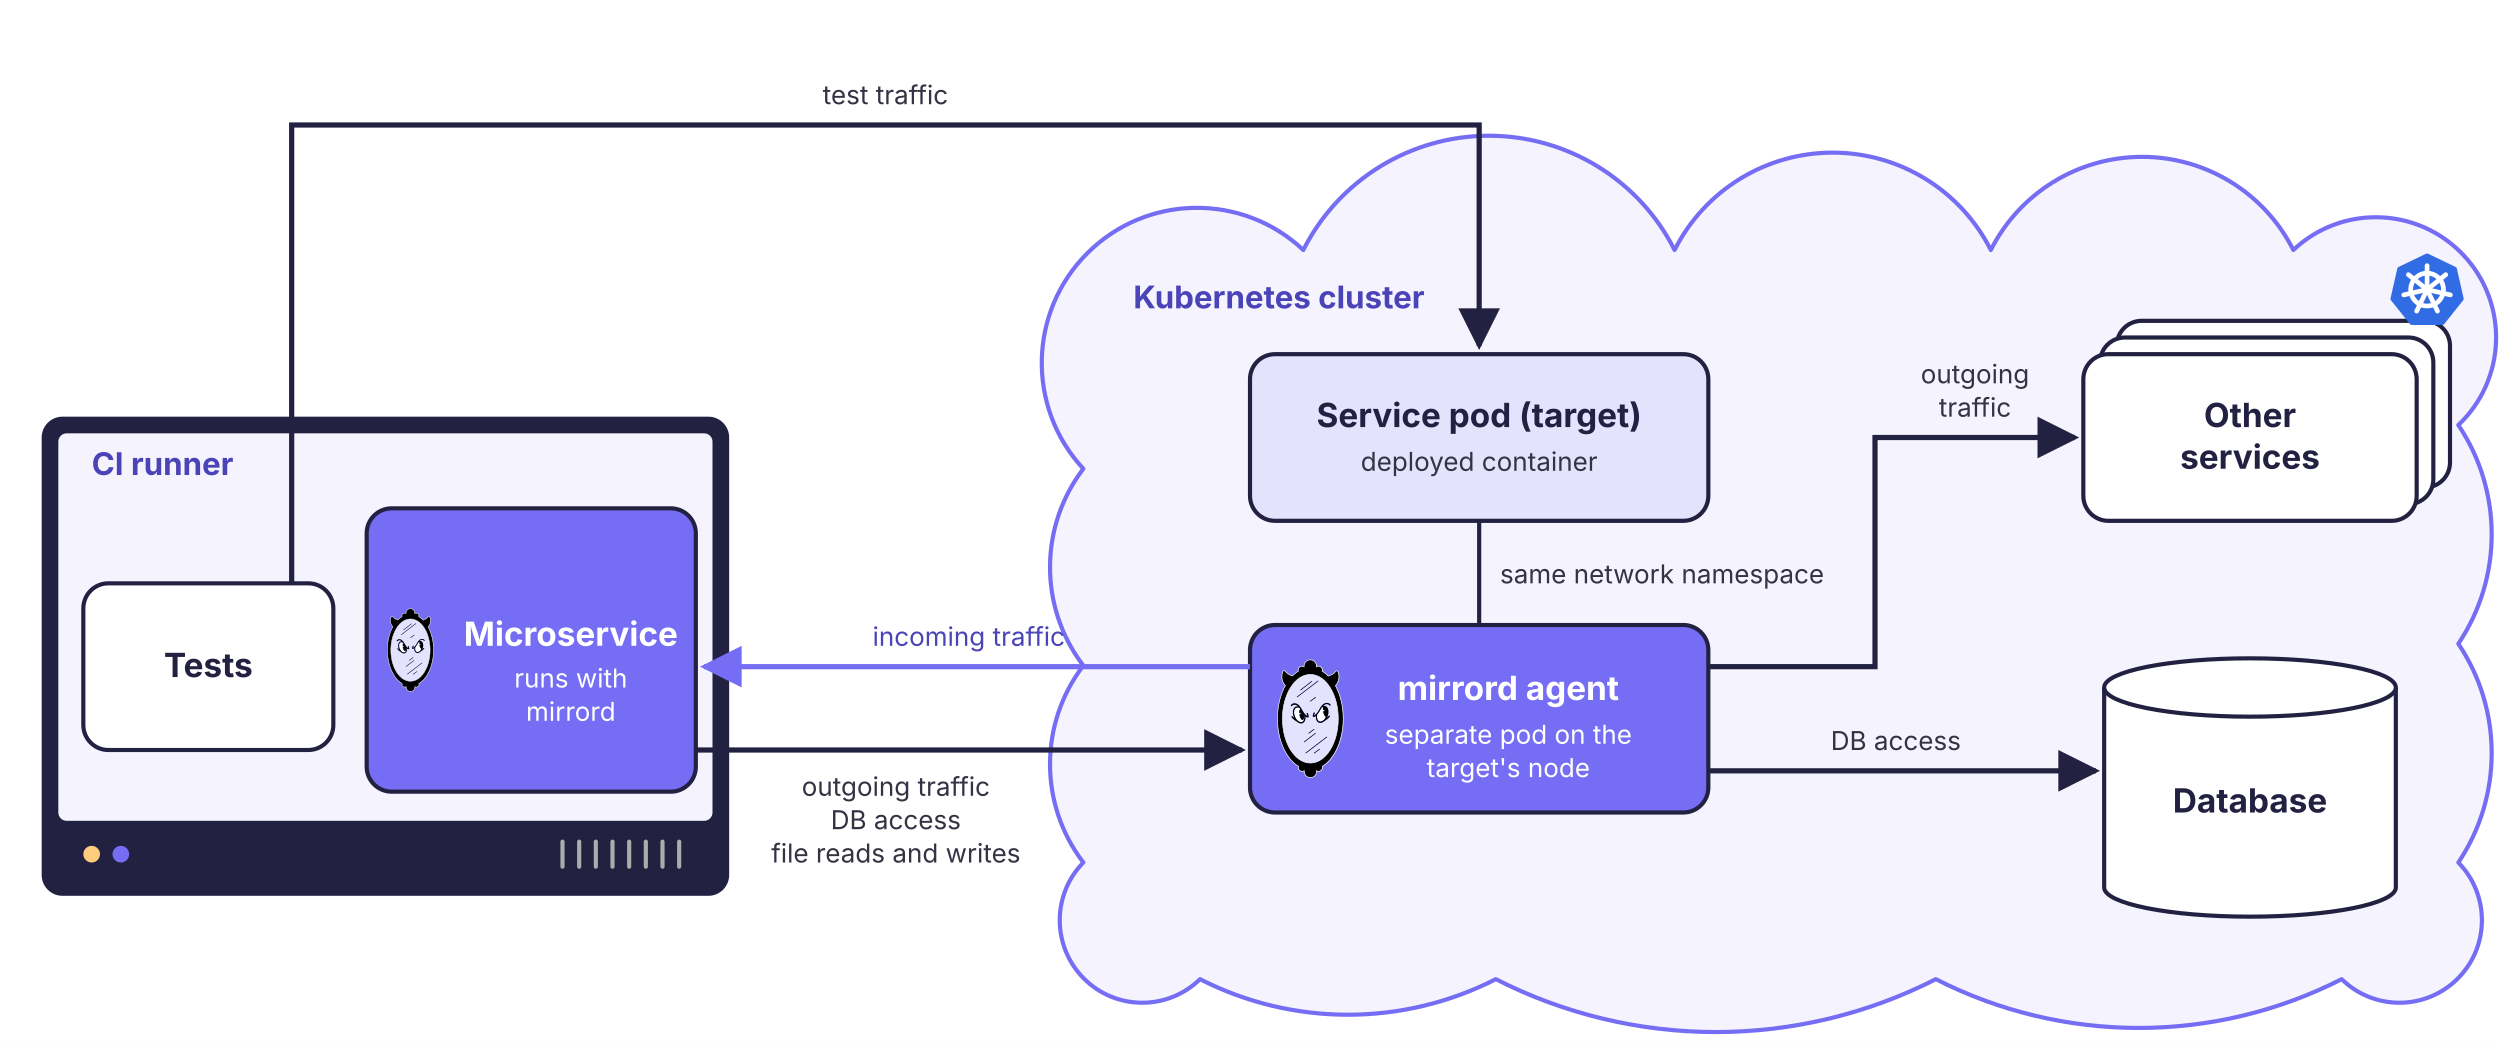
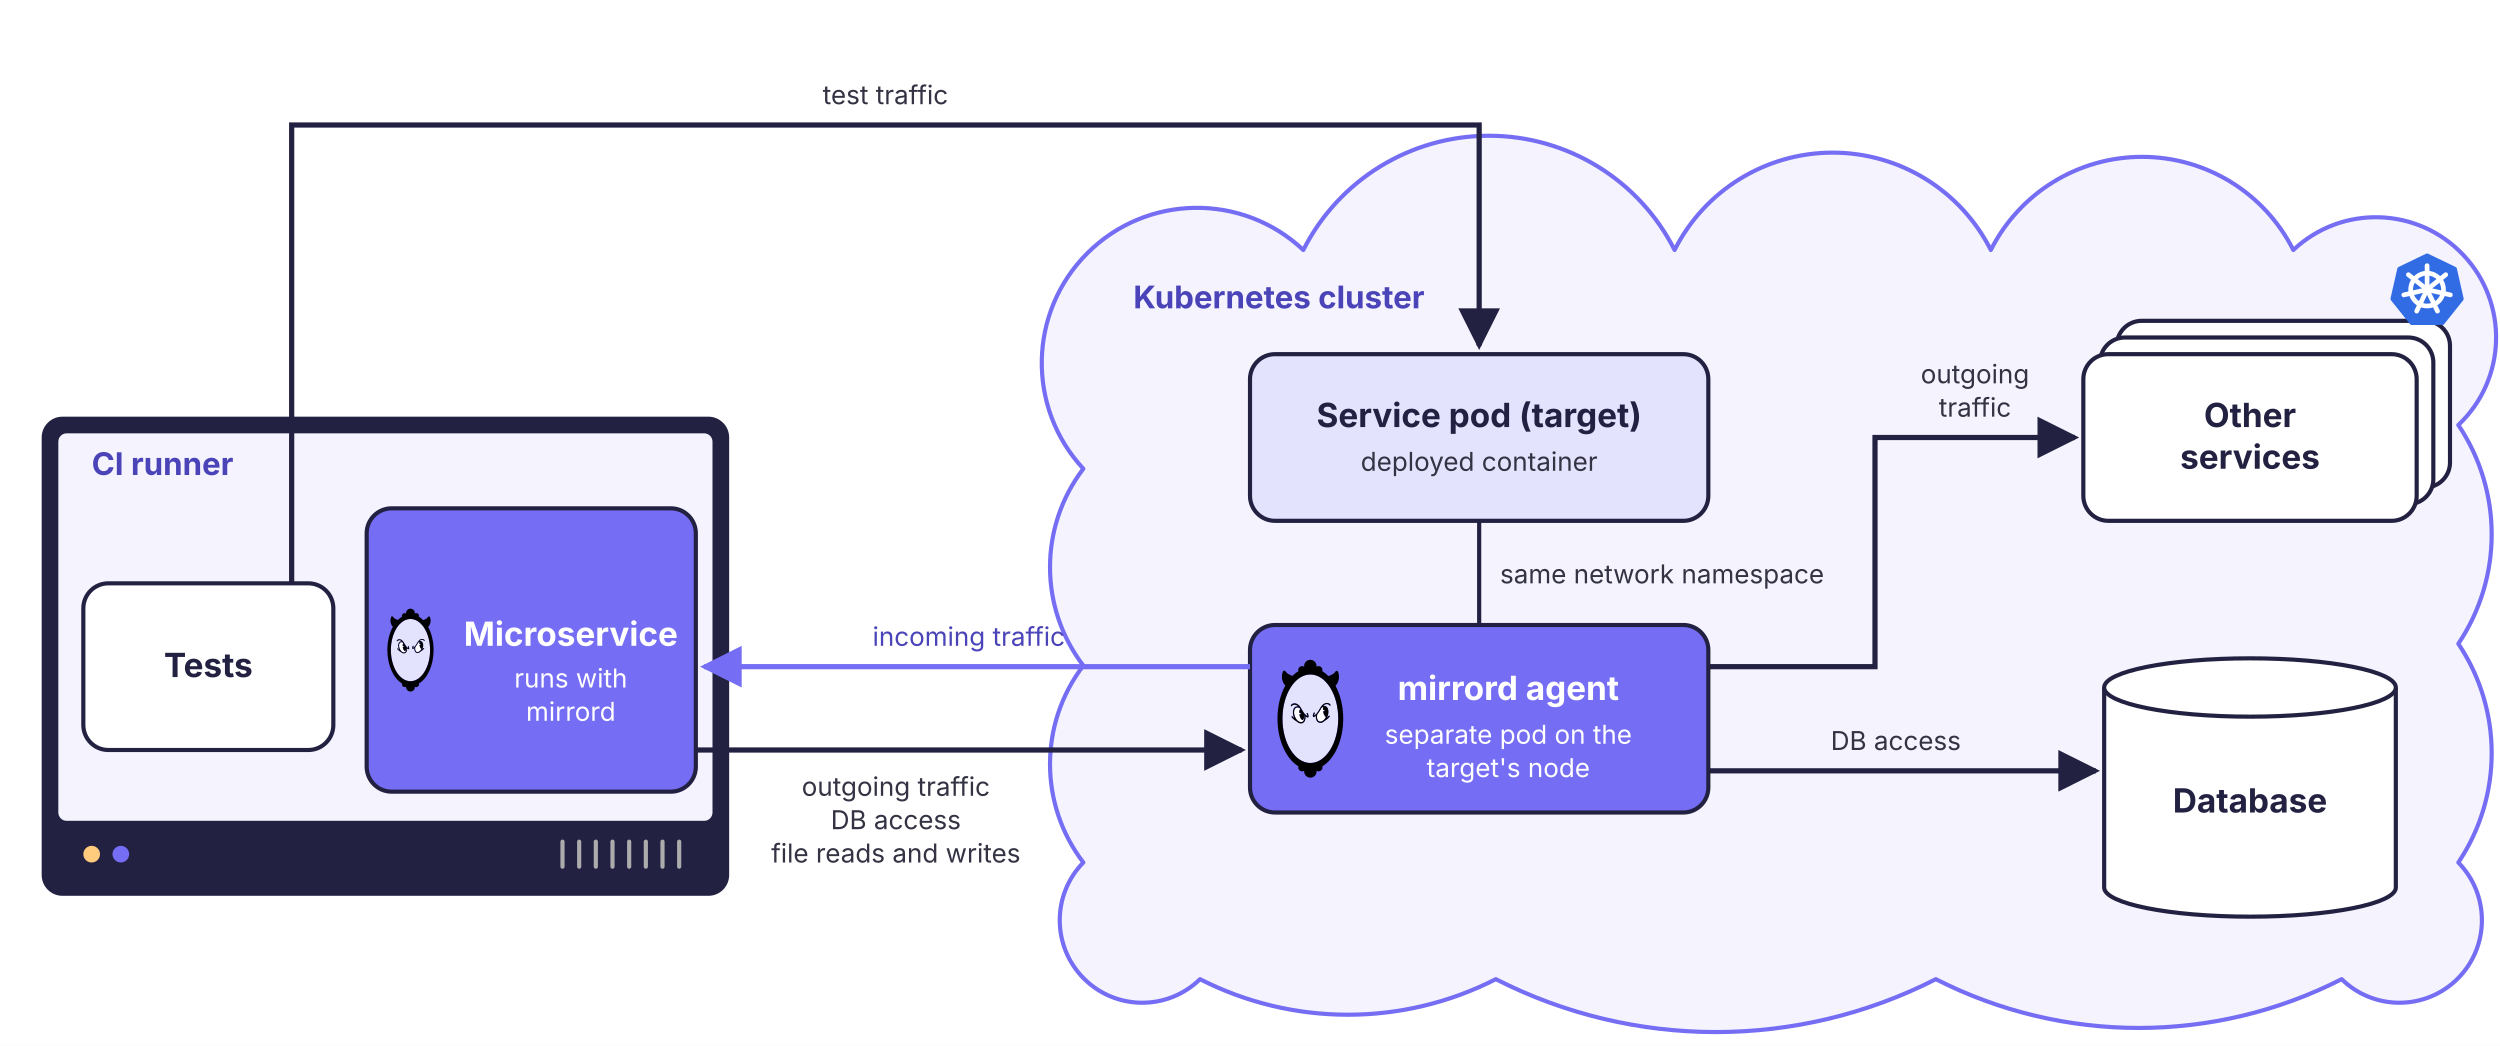
<svg xmlns="http://www.w3.org/2000/svg" viewBox="0 0 1200 502" width="1200" height="502" font-family="Inter, Helvetica, Arial, sans-serif" role="img" aria-labelledby="t d">
  <defs>
    <marker id="arrow" viewBox="0 0 10 10" refX="9" refY="5" markerWidth="8" markerHeight="8" orient="auto-start-reverse">
      <path d="M0 0 L10 5 L0 10 z" fill="#232141" />
    </marker>
    <marker id="arrow-purple" viewBox="0 0 10 10" refX="9" refY="5" markerWidth="8" markerHeight="8" orient="auto-start-reverse">
      <path d="M0 0 L10 5 L0 10 z" fill="#756DF3" />
    </marker>
    <symbol id="k8s" viewBox="0 0 32 32">
      <polygon points="16.00,1.60 27.73,7.25 30.62,19.94 22.51,30.11 9.49,30.11 1.38,19.94 4.27,7.25" fill="#326CE5" stroke="#326CE5" stroke-width="2" stroke-linejoin="round" />
      <g fill="none" stroke="#ffffff" stroke-width="2" stroke-linecap="round">
        <circle cx="16" cy="16" r="7" />
        <line x1="16.00" y1="13.40" x2="16.00" y2="5.80" />
        <line x1="18.03" y1="14.38" x2="23.97" y2="9.64" />
        <line x1="18.53" y1="16.58" x2="25.94" y2="18.27" />
        <line x1="17.13" y1="18.34" x2="20.43" y2="25.19" />
        <line x1="14.87" y1="18.34" x2="11.57" y2="25.19" />
        <line x1="13.47" y1="16.58" x2="6.06" y2="18.27" />
        <line x1="13.97" y1="14.38" x2="8.03" y2="9.64" />
      </g>
      <circle cx="16" cy="16" r="2.4" fill="#ffffff" />
    </symbol>
    <symbol id="mirrord" viewBox="97 61 391 696">
      <path fill="#ffffff" d="M255.6,387c4.1,19.1-0.9,36.1-12,40.5c-8.2,3.2-17.8,0-26.5-8.2c-0.3-0.6-0.9-0.9-1.5-1.2c0,0,0,0-0.3-0.3 c-5.5-5.6-10.5-13.2-14-22c-4.7-11.5-6.1-23.2-4.4-33.5c1.8-9.4,6.1-16.1,12.8-18.8c5.5-2.3,12.5-1.5,19.3,2.6 c1.5,2.3,2.6,4.4,3.8,6.2c-4.1,2.6-6.4,10.3-6.4,20.3l3.2,1.8l11.1,6.5l-12.5,1.5h-0.9c0.3,1.2,0.3,2.3,0.6,3.5 c3.2,17.9,12,31.1,19,29.7c6.4-1.2,9.6-14.4,7.6-30.2C255.3,386.4,255.6,386.7,255.6,387z" />
      <path fill="#ffffff" d="M384,398.4c-3.2,6.8-7.3,12.3-12,17c0,0,0,0-0.3,0c-0.6,0.3-0.9,0.9-1.2,1.2c-8.7,7.9-18.4,11.5-26.5,8.2 c-11.1-4.7-16-21.4-12-40.5c1.5-1.8,3.2-3.8,4.7-5.6c5-6.5,9-13.2,12.8-20l1.2-2.1c1.2-1.8,2-3.8,3.2-5.6c1.2-2.1,2.6-4.4,4.4-7 c3.5-2.1,6.7-3.2,9.9-3.8c-2,4.7-2.3,10.3-2.3,15.3l3.2,1.8l11.1,6.5l-12.5,1.5h-0.9c0.3,1.2,0.3,2.3,0.6,3.8 C370.5,384.6,377.5,397,384,398.4z" />
-       <path fill="#E4E3FD" d="M405,391.7c-1.5-1.2-3.8-0.9-5,0.6c-3.2,4.1-7,7.9-11.1,11.5c1.2-2.3,2.6-5,3.5-7.6 c5.3-12.6,6.7-25.8,4.7-37.3c-2.3-12-8.2-20.6-16.9-24.1c-4.1-1.8-8.8-2.1-13.7-1.2c4.4-4.4,10.2-8.5,17.5-10 c8.2-1.5,16.6,1.5,20.4,7.3c1.2,1.5,3.2,2.1,5,0.9c1.5-1.2,2-3.2,0.9-4.7c-5.5-8.2-16.6-12.3-27.4-10c-11.1,2.1-19.3,9.7-24.2,15.6 c-2,2.3-3.8,5-5.5,7.3c-2,2.9-3.5,5.6-5,8.2c-1.2,2.1-2.3,3.8-3.2,5.6l-1.2,2.1c-3.8,6.5-7.6,13.2-12.3,19.1 c-5.8,7.6-11.7,12.9-18.4,16.7c0.6-5,2-9.7,4.4-14.1c0.9-1.8,0.3-3.8-1.5-4.7c-1.7-0.9-3.8-0.3-4.7,1.5c-2.9,5.6-4.7,11.5-5.3,17.6 c0,0.9-0.3,3.5,1.5,5.6c1.2,1.2,2.3,1.8,4.1,1.8c1.5,0,2.9-0.3,4.4-1.5c2.6-1.5,5.3-3.2,7.9-5.3c-1.7,18.5,5,34.1,17.5,39.3 c2.9,1.2,5.8,1.8,8.8,1.8c8.5,0,17.5-4.4,25.4-12c11.4-6.2,21.6-14.4,29.5-24.7C406.7,395.2,406.4,392.8,405,391.7z M292.1,149.1 c90.1,0,163.6,116.6,163.6,259.6s-73.5,259.6-163.6,259.6c-90.4,0-163.6-116.6-163.6-259.6S201.9,149.1,292.1,149.1z M389.5,517.3 c0.9-0.6,0.9-1.8,0.3-2.3c-0.6-0.9-1.8-0.9-2.3-0.3l-122.5,93.7c-0.9,0.6-0.9,1.8-0.3,2.3c0.3,0.3,0.9,0.6,1.5,0.6 c0.3,0,0.9,0,1.2-0.3L389.5,517.3z M346.9,589c0.9-0.6,0.9-1.8,0.3-2.3c-0.6-0.9-1.8-0.9-2.3-0.3l-31.2,23.2 c-0.9,0.6-0.9,1.8-0.3,2.3c0.3,0.6,0.9,0.9,1.5,0.9c0.3,0,0.6-0.3,0.9-0.3L346.9,589z M338.2,189.1c0.9-0.6,0.9-1.8,0.3-2.3 c-0.6-0.9-1.8-0.9-2.3-0.3l-122.5,93.4c-0.9,0.6-0.9,1.8-0.3,2.3c0.3,0.3,0.9,0.6,1.5,0.6c0.3,0,0.9,0,0.9-0.3L338.2,189.1z M324.4,284.5c0.9-0.6,0.9-1.8,0.3-2.3c-0.6-0.9-1.7-0.9-2.3-0.3l-31.2,22.9c-0.9,0.6-0.9,1.8-0.3,2.3c0.3,0.6,0.9,0.6,1.5,0.6 c0.3,0,0.6,0,0.9-0.3L324.4,284.5z M322.7,495.9c0.9-0.6,0.9-1.8,0.3-2.3c-0.6-0.9-1.8-0.9-2.3-0.3l-66.2,50.8 c-0.9,0.6-0.9,1.8-0.3,2.3c0.3,0.3,0.9,0.6,1.5,0.6c0.3,0,0.6,0,0.9-0.3L322.7,495.9z M314.8,472.4c0.9-0.6,0.9-1.8,0.3-2.3 c-0.6-0.9-1.8-0.9-2.3-0.3L281.6,493c-0.9,0.6-0.9,1.8-0.3,2.3c0.3,0.6,0.9,0.9,1.5,0.9c0.3,0,0.9-0.3,0.9-0.3L314.8,472.4z M302.3,190.5c0.9-0.6,0.9-1.8,0.3-2.3c-0.6-0.9-1.7-0.9-2.3-0.3L234,239c-0.9,0.6-0.9,1.8-0.3,2.3c0.3,0.3,0.9,0.6,1.5,0.6 c0.3,0,0.9,0,1.2-0.3L302.3,190.5z M280.1,399.6c1.8-2.1,1.5-4.7,1.5-5.6c-0.6-6.2-2.3-12.3-5-17.9c-0.9-1.8-2.9-2.3-4.7-1.5 c-1.8,0.9-2.3,2.9-1.5,4.7c2.3,4.4,3.8,9.4,4.4,14.1c-6.4-3.8-12.5-9.4-18.4-16.7c-4.7-6.2-8.8-12.9-12.3-19.1l-1.5-2.3 c-1.2-1.8-2-3.8-3.2-5.6c-1.5-2.3-2.9-5.3-5-8.2c0,0,0,0,0-0.3c-1.5-2.3-3.5-5-5.5-7.3c-5-5.9-13.1-13.2-24.2-15.6 c-10.8-2.1-21.9,2.1-27.4,10c-1.2,1.5-0.6,3.8,0.9,4.7c1.5,1.2,3.8,0.6,4.7-0.9c4.1-5.9,12.5-8.8,20.4-7.3 c7.3,1.5,13.1,5.9,17.5,10c-4.7-0.9-9.3-0.3-13.7,1.2c-8.8,3.5-14.6,12-16.9,24.1c-2,11.5-0.3,24.7,4.7,37.3 c1.2,2.6,2.3,5.3,3.5,7.6c-4.1-3.5-7.9-7.3-11.1-11.5c-1.2-1.5-3.5-1.8-5-0.6c-1.5,1.2-1.8,3.5-0.6,5c8.2,10,18.4,18.5,29.5,24.7 c7.9,7.6,16.9,11.7,25.7,11.7c2.9,0,6.1-0.6,8.8-1.8c12.5-5.3,19-20.6,17.5-39.3c2.6,2.1,5,3.8,7.9,5.3c1.5,0.9,2.9,1.2,4.4,1.2 C277.8,401.4,279.2,400.8,280.1,399.6z" />
+       <path fill="#E4E3FD" d="M405,391.7c-1.5-1.2-3.8-0.9-5,0.6c-3.2,4.1-7,7.9-11.1,11.5c1.2-2.3,2.6-5,3.5-7.6 c5.3-12.6,6.7-25.8,4.7-37.3c-2.3-12-8.2-20.6-16.9-24.1c-4.1-1.8-8.8-2.1-13.7-1.2c4.4-4.4,10.2-8.5,17.5-10 c8.2-1.5,16.6,1.5,20.4,7.3c1.2,1.5,3.2,2.1,5,0.9c1.5-1.2,2-3.2,0.9-4.7c-5.5-8.2-16.6-12.3-27.4-10c-11.1,2.1-19.3,9.7-24.2,15.6 c-2,2.3-3.8,5-5.5,7.3c-2,2.9-3.5,5.6-5,8.2c-1.2,2.1-2.3,3.8-3.2,5.6l-1.2,2.1c-3.8,6.5-7.6,13.2-12.3,19.1 c-5.8,7.6-11.7,12.9-18.4,16.7c0.6-5,2-9.7,4.4-14.1c0.9-1.8,0.3-3.8-1.5-4.7c-1.7-0.9-3.8-0.3-4.7,1.5c-2.9,5.6-4.7,11.5-5.3,17.6 c0,0.9-0.3,3.5,1.5,5.6c1.2,1.2,2.3,1.8,4.1,1.8c1.5,0,2.9-0.3,4.4-1.5c2.6-1.5,5.3-3.2,7.9-5.3c-1.7,18.5,5,34.1,17.5,39.3 c2.9,1.2,5.8,1.8,8.8,1.8c8.5,0,17.5-4.4,25.4-12c11.4-6.2,21.6-14.4,29.5-24.7C406.7,395.2,406.4,392.8,405,391.7z M292.1,149.1 c90.1,0,163.6,116.6,163.6,259.6s-73.5,259.6-163.6,259.6c-90.4,0-163.6-116.6-163.6-259.6S201.9,149.1,292.1,149.1z M280.1,399.6c1.8-2.1,1.5-4.7,1.5-5.6c-0.6-6.2-2.3-12.3-5-17.9c-0.9-1.8-2.9-2.3-4.7-1.5 c-1.8,0.9-2.3,2.9-1.5,4.7c2.3,4.4,3.8,9.4,4.4,14.1c-6.4-3.8-12.5-9.4-18.4-16.7c-4.7-6.2-8.8-12.9-12.3-19.1l-1.5-2.3 c-1.2-1.8-2-3.8-3.2-5.6c-1.5-2.3-2.9-5.3-5-8.2c0,0,0,0,0-0.3c-1.5-2.3-3.5-5-5.5-7.3c-5-5.9-13.1-13.2-24.2-15.6 c-10.8-2.1-21.9,2.1-27.4,10c-1.2,1.5-0.6,3.8,0.9,4.7c1.5,1.2,3.8,0.6,4.7-0.9c4.1-5.9,12.5-8.8,20.4-7.3 c7.3,1.5,13.1,5.9,17.5,10c-4.7-0.9-9.3-0.3-13.7,1.2c-8.8,3.5-14.6,12-16.9,24.1c-2,11.5-0.3,24.7,4.7,37.3 c1.2,2.6,2.3,5.3,3.5,7.6c-4.1-3.5-7.9-7.3-11.1-11.5c-1.2-1.5-3.5-1.8-5-0.6c-1.5,1.2-1.8,3.5-0.6,5c8.2,10,18.4,18.5,29.5,24.7 c7.9,7.6,16.9,11.7,25.7,11.7c2.9,0,6.1-0.6,8.8-1.8c12.5-5.3,19-20.6,17.5-39.3c2.6,2.1,5,3.8,7.9,5.3c1.5,0.9,2.9,1.2,4.4,1.2 C277.8,401.4,279.2,400.8,280.1,399.6z" />
      <path d="M439.4,215.2c29.5,54,45.5,122.4,45.5,193.8c0,123.6-49,234.9-122.8,279.2c0.6,2.1,1.2,4.4,1.2,6.8 c0,12.3-10.2,22.6-22.5,22.6c-4.4,0-8.8-1.2-12.3-3.5c0.3,1.2,0.3,2.6,0.3,3.8c0,20.3-16.3,36.7-36.5,36.7s-36.5-16.4-36.5-36.7 c0-1.2,0-2.6,0.3-3.8c-3.5,2.3-7.9,3.5-12.3,3.5c-12.3,0-22.5-10-22.5-22.6c0-2.3,0.3-4.7,1.2-6.8C148.6,643.6,99.3,532.3,99.3,409 c0-71.9,16.3-140.9,46.4-195.3c-1.5-0.9-2.3-2.1-3.5-3.2c-9.9-11.2-15.5-26.4-16.9-42.6c-0.6-11.5,0.9-23.2,5-33.8 c0.6-1.8,2.6-6.8,7.6-7.3c5.3-0.6,8.5,3.8,11.4,7.9c1.2,1.5,2.3,2.9,2.9,3.8c5.5,5.3,12.5,9.7,21.6,13.8c4.4,2.1,9,3.8,13.4,5.3 c11.1-11.2,22.8-20.6,35-27.9c-0.6-2.3-1.2-4.4-1.2-6.8c0-12.3,10.2-22.6,22.5-22.6c4.4,0,8.8,1.2,12.3,3.5c0-1.2-0.3-2.6-0.3-3.8 c0-20.3,16.3-36.7,36.5-36.7c20.1,0,36.5,16.4,36.5,36.7c0,1.2,0,2.6-0.3,3.8c3.5-2.3,7.9-3.5,12.3-3.5c12.5,0,22.5,10.3,22.5,22.6 c0,2.3-0.3,4.7-1.2,6.8c12.5,7.6,24.8,17.3,36.2,29.1c4.7-1.5,9-3.2,13.7-5.3c9-4.1,16-8.5,21.6-13.8c0.9-0.9,2-2.3,2.9-3.8 c2.9-4.1,6.1-8.5,11.4-7.9c5,0.6,7,5.6,7.6,7.3c4.1,10.6,5.5,22.3,4.7,33.8c-1.2,15.9-7,31.4-16.9,42.6 C442.3,212.6,441.1,214,439.4,215.2z M455.7,409c0-143.3-73.5-259.6-163.6-259.6c-90.4,0-163.6,116.6-163.6,259.6 c0,143,73.5,259.6,163.6,259.6C382.5,668.6,455.7,552,455.7,409z" />
-       <path fill="#ffffff" d="M292.4,756.6c-21.2,0-38.5-17.4-38.5-38.7c0-0.1,0-0.2,0-0.3c-3,1.3-6.5,2-10,2c-13.5,0-24.5-11-24.5-24.6 c0-2.2,0.2-4.2,0.7-5.9c-36.1-22.2-66.8-60.3-88.9-110.2C109,528.5,97.3,469.7,97.3,409c0-71.5,16.3-140.6,45.8-194.7 c-0.6-0.5-1.1-1-1.5-1.5c-0.3-0.3-0.5-0.6-0.8-0.8l-0.1-0.1c-9.7-10.9-15.9-26.4-17.4-43.7c-0.6-12.5,1.1-24.4,5.1-34.7 c0.8-2.3,3.2-7.9,9.2-8.6c6.5-0.7,10.4,4.7,13.2,8.7c1.1,1.4,2.2,2.8,2.9,3.7c5.3,5,11.9,9.2,20.9,13.3c3.5,1.7,7.6,3.3,12.1,4.8 c10.7-10.7,21.9-19.6,33.2-26.5c-0.5-1.9-0.9-3.7-0.9-5.8c0-13.3,11.2-24.6,24.5-24.6c3.5,0,6.9,0.7,10,2c0-0.1,0-0.2,0-0.3 c0-21.3,17.3-38.7,38.5-38.7c21.2,0,38.5,17.4,38.5,38.7c0,0.1,0,0.2,0,0.3c3-1.3,6.5-2,10-2c13.5,0,24.5,11,24.5,24.6 c0,2.2-0.2,4.2-0.7,5.9c12.2,7.6,23.8,16.9,34.3,27.6c3.7-1.2,7.6-2.7,12.3-4.8c9-4.1,15.7-8.4,21-13.4c0.7-0.7,1.8-2,2.6-3.4 l0.1-0.1c2.8-4,6.7-9.5,13.2-8.8c6,0.7,8.5,6.3,9.3,8.7c4,10.4,5.7,22.4,4.8,34.5c-1.2,16.6-7.5,32.4-17.2,43.5c-0.4,1-1.3,2-2.4,3 c29,53.9,44.9,122.4,44.9,193.3c0,60.9-11.7,119.7-33.9,170.2c-22,49.9-52.6,87.9-88.6,110c0.5,1.9,0.8,3.8,0.8,5.8 c0,13.3-11.2,24.6-24.5,24.6c-3.5,0-6.9-0.7-10-2c0,0.1,0,0.2,0,0.3C330.8,739.2,313.6,756.6,292.4,756.6z M259.4,709.5l-1.2,5 c-0.2,0.9-0.2,2.3-0.2,3.3c0,19.1,15.5,34.7,34.5,34.7s34.5-15.6,34.5-34.7c0-1.1,0-2.4-0.2-3.3l-1.2-5l4.3,2.9 c3.1,2.1,7,3.2,11.1,3.2c11.1,0,20.5-9.4,20.5-20.6c0-2.1-0.5-4.2-1.1-6.2l-0.4-1.5l1.3-0.8c72.9-43.8,121.8-155.3,121.8-277.5 c0-70.8-16.1-139.3-45.3-192.8l-0.9-1.6l1.5-1c1.6-1.1,2.3-2.2,2.4-2.5l0.1-0.4l0.3-0.3c9.3-10.4,15.2-25.5,16.4-41.4 c0.9-11.6-0.7-22.9-4.5-32.9c-0.6-1.7-2.3-5.6-6-6.1c-3.8-0.4-6.3,2.6-9.5,7c-0.9,1.5-2.1,3-3.2,4.1c-5.7,5.4-12.7,9.9-22.2,14.2 c-5.4,2.4-9.7,4-13.9,5.4l-1.2,0.4l-0.9-0.9c-10.9-11.3-23-21-35.8-28.8l-1.5-0.9l0.7-1.6c0.7-1.6,1-3.5,1-6 c0-11.4-9.2-20.6-20.5-20.6c-4.1,0-8.1,1.1-11.1,3.2l-4.3,2.9l1.2-5c0.2-0.9,0.2-2.3,0.2-3.3c0-19.1-15.5-34.7-34.5-34.7 c-19,0-34.5,15.6-34.5,34.7c0,0.5,0.1,1.1,0.1,1.7c0.1,0.7,0.2,1.4,0.2,2.1v3.8l-3.1-2.1c-3.1-2.1-7-3.2-11.1-3.2 c-11.1,0-20.5,9.4-20.5,20.6c0,1.9,0.4,3.6,0.9,5.6l0.5,2.1l-1.3,0.8c-11.8,7.1-23.5,16.4-34.6,27.6l-0.9,0.9l-1.2-0.4 c-5.1-1.7-9.7-3.5-13.6-5.4c-9.5-4.3-16.5-8.8-22.1-14.2l-0.2-0.2l-0.1-0.2c-0.5-0.8-1.7-2.2-2.8-3.6l-0.1-0.1 c-3.1-4.4-5.7-7.5-9.5-7.1c-3.7,0.4-5.4,4.3-5.9,6c-3.8,9.8-5.5,21.2-4.9,33c1.5,16.4,7.3,31.1,16.4,41.3c0.3,0.3,0.6,0.6,0.9,0.9 c0.7,0.8,1.4,1.5,2.2,2l1.6,1l-0.9,1.7c-29.7,53.8-46.1,122.8-46.1,194.3c0,121.9,49.2,233.4,122.4,277.5l1.5,0.9l-0.7,1.6 c-0.7,1.6-1,3.5-1,6c0,11.4,9.2,20.6,20.5,20.6c4.1,0,8.1-1.1,11.1-3.2L259.4,709.5z M292.1,670.6c-91.3,0-165.6-117.3-165.6-261.6 s74.3-261.6,165.6-261.6c91.3,0,165.6,117.3,165.6,261.6S383.4,670.6,292.1,670.6z M292.1,151.4c-89.1,0-161.6,115.5-161.6,257.6 c0,68.8,16.9,133.5,47.7,182.3c30.6,48.5,71,75.2,113.9,75.2c89.1,0,161.6-115.5,161.6-257.6C453.7,267,381.2,151.4,292.1,151.4z" />
-       <path d="M344.9,586.3c0.9-0.6,1.7-0.3,2.3,0.3c0.6,0.9,0.3,1.8-0.3,2.3l-31.2,23.2c-0.3,0.3-0.6,0.3-0.9,0.3 c-0.6,0-1.2-0.3-1.5-0.9c-0.6-0.9-0.3-1.8,0.3-2.3L344.9,586.3z" />
      <path d="M372,415.5c4.4-4.4,8.5-10.3,12-17c-6.4-1.8-13.4-13.8-16.3-29.7c-0.3-1.2-0.6-2.3-0.6-3.8h0.9l12.5-1.5l-11.1-6.5 l-3.2-1.8c0-5,0.3-10.6,2.3-15.3c-3.2,0.6-6.7,1.8-9.9,3.8c-1.8,2.3-3.2,5-4.4,7c-1.2,2.1-2.3,3.8-3.2,5.6l-1.2,2.1 c-3.8,6.5-7.9,13.5-12.8,20c-1.5,2.1-3.2,3.8-4.7,5.6c-4.1,19.1,0.9,35.8,12,40.5c8.2,3.2,17.8-0.3,26.5-8.2 C370.8,416.3,371.4,415.8,372,415.5z M410.5,326.8c1.2,1.5,0.9,3.8-0.9,4.7c-1.5,1.2-3.8,0.9-5-0.9c-4.1-5.9-12.5-8.8-20.4-7.3 c-7.3,1.5-13.1,5.9-17.5,10c4.7-0.9,9.3-0.3,13.7,1.2c8.8,3.5,14.9,12,16.9,24.1c2,11.5,0.3,24.7-4.7,37.3 c-1.2,2.6-2.3,5.3-3.5,7.6c4.1-3.5,7.9-7.3,11.1-11.5c1.2-1.5,3.5-1.8,5-0.6c1.5,1.2,1.7,3.5,0.6,5c-8.2,10.3-18.4,18.5-29.5,24.7 c-7.9,7.6-16.9,12-25.4,12c-3.2,0-6.1-0.6-8.8-1.8c-12.5-5.3-19-20.6-17.5-39.3c-2.6,2.1-5.3,3.8-7.9,5.3c-1.5,0.9-3.2,1.5-4.4,1.5 c-1.5,0-2.9-0.6-4.1-1.8c-1.7-2.1-1.5-4.7-1.5-5.6c0.6-6.2,2.3-12,5.3-17.6c0.9-1.8,2.9-2.3,4.7-1.5c1.8,0.9,2.3,2.9,1.5,4.7 c-2.3,4.4-3.8,9.4-4.4,14.1c6.4-3.8,12.5-9.4,18.4-16.7c4.7-6.2,8.8-12.6,12.3-19.1l1.2-2.1c1.2-2.1,2.3-3.8,3.2-5.6 c1.5-2.3,2.9-5.3,5-8.2c1.8-2.3,3.5-5,5.5-7.3c5-5.9,13.4-13.2,24.2-15.6C393.9,314.5,405,318.6,410.5,326.8z" />
-       <path d="M324.4,284.5l-31.5,23.2c-0.3,0.3-0.6,0.3-0.9,0.3c-0.6,0-1.2-0.3-1.5-0.6c-0.6-0.9-0.3-1.8,0.3-2.3l31.2-23.2 c0.9-0.6,1.7-0.3,2.3,0.3C325.6,282.7,325.3,283.9,324.4,284.5z" />
-       <path d="M312.8,469.5c0.9-0.6,1.8-0.3,2.3,0.3c0.6,0.9,0.3,1.8-0.3,2.3l-31.2,23.2c-0.3,0.3-0.6,0.3-0.9,0.3 c-0.6,0-1.2-0.3-1.5-0.9c-0.6-0.9-0.3-1.8,0.3-2.3L312.8,469.5z" />
-       <path d="M387.5,514.7c0.9-0.6,1.8-0.3,2.3,0.3c0.6,0.9,0.3,1.8-0.3,2.3L267,611c-0.3,0.3-0.6,0.3-1.2,0.3c-0.6,0-1.2-0.3-1.5-0.6 c-0.6-0.9-0.6-1.8,0.3-2.3L387.5,514.7z" />
-       <path d="M320.7,493c0.9-0.6,1.8-0.3,2.3,0.3c0.6,0.9,0.6,1.8-0.3,2.3l-66.2,51.1c-0.3,0.3-0.6,0.3-0.9,0.3c-0.6,0-1.2-0.3-1.5-0.6 c-0.6-0.9-0.6-1.8,0.3-2.3L320.7,493z" />
-       <path d="M300.2,187.9c0.9-0.6,1.7-0.3,2.3,0.3c0.6,0.9,0.6,1.8-0.3,2.3l-65.9,51.1c-0.3,0.3-0.6,0.3-1.2,0.3 c-0.6,0-0.9-0.3-1.5-0.6c-0.6-0.9-0.3-1.8,0.3-2.3L300.2,187.9z" />
-       <path d="M213.6,279.8l122.5-93.7c0.6-0.6,1.8-0.3,2.3,0.3c0.6,0.9,0.3,1.8-0.3,2.3l-122.5,93.7c-0.3,0.3-0.6,0.3-0.9,0.3 c-0.6,0-1.2-0.3-1.5-0.6C212.7,281.6,212.7,280.4,213.6,279.8z" />
      <path d="M243.9,427.5c11.1-4.4,16-21.4,12-40.5c-0.3-0.3-0.6-0.6-0.9-0.9c2,15.9-1.2,29.1-7.6,30.2c-7.3,1.5-15.8-12-19-29.7 c-0.3-1.2-0.3-2.3-0.6-3.5h0.9l12.5-1.5l-11.1-6.5l-3.2-1.8c0-10,2.3-17.6,6.4-20.3c-1.2-2.1-2.3-4.1-3.8-6.2 c-7-4.1-13.7-5-19.3-2.6c-6.4,2.6-11.1,9.4-12.8,18.8c-1.8,10-0.3,22,4.4,33.5c3.5,8.8,8.5,16.4,14,22c0,0,0.3,0,0.3,0.3 c0.6,0.3,1.2,0.9,1.5,1.2C225.9,427.2,235.8,430.7,243.9,427.5z M204.9,319.1c11.1,2.1,19.3,9.7,24.2,15.6c2,2.3,3.8,5,5.5,7.3 c0,0,0,0,0,0.3c2,2.9,3.5,5.6,5,8.2c1.2,1.8,2,3.5,3.2,5.6l1.5,2.3c3.8,6.5,7.6,12.9,12.3,19.1c5.8,7.3,11.7,12.9,18.4,16.7 c-0.6-5-2-9.7-4.4-14.1c-0.9-1.8-0.3-3.8,1.5-4.7c1.8-0.9,3.8-0.3,4.7,1.5c2.9,5.6,4.7,11.5,5,17.9c0,0.9,0.3,3.5-1.5,5.6 c-1.2,1.2-2.6,1.8-4.1,1.8c-1.5,0-2.9-0.6-4.4-1.2c-2.6-1.5-5.3-3.2-7.9-5.3c1.7,18.5-5,34.1-17.5,39.3c-2.9,1.2-5.8,1.8-8.8,1.8 c-8.5,0-17.5-4.4-25.7-11.7c-11.4-6.2-21.6-14.7-29.5-24.7c-1.2-1.5-0.9-3.8,0.6-5c1.5-1.2,3.8-0.9,5,0.6c3.2,4.1,7,7.9,11.1,11.5 c-1.2-2.3-2.6-5-3.5-7.6c-5-12.6-6.7-25.8-4.7-37.3c2-12,8.2-20.6,16.9-24.1c4.1-1.8,8.8-2.1,13.7-1.2c-4.4-4.4-10.2-8.8-17.5-10 c-8.2-1.5-16.6,1.5-20.4,7.3c-1.2,1.5-3.2,2.1-4.7,0.9c-1.5-1.2-2-3.2-0.9-4.7C183,320.9,194.1,317.1,204.9,319.1z" />
    </symbol>
  </defs>
  <rect x="0" y="0" width="1200" height="502" fill="#ffffff" />
  <rect x="20" y="200" width="330" height="230" rx="10" fill="#232141" />
  <rect x="28" y="208" width="314" height="186" rx="4" fill="#F5F4FE" />
  <rect x="28" y="398" width="314" height="24" rx="4" fill="#232141" />
  <circle cx="44" cy="410" r="4" fill="#FFCB7D" />
  <circle cx="58" cy="410" r="4" fill="#756DF3" />
  <line x1="270" y1="404" x2="270" y2="416" stroke="#ACACAC" stroke-width="2" stroke-linecap="round" />
  <line x1="278" y1="404" x2="278" y2="416" stroke="#ACACAC" stroke-width="2" stroke-linecap="round" />
  <line x1="286" y1="404" x2="286" y2="416" stroke="#ACACAC" stroke-width="2" stroke-linecap="round" />
  <line x1="294" y1="404" x2="294" y2="416" stroke="#ACACAC" stroke-width="2" stroke-linecap="round" />
  <line x1="302" y1="404" x2="302" y2="416" stroke="#ACACAC" stroke-width="2" stroke-linecap="round" />
  <line x1="310" y1="404" x2="310" y2="416" stroke="#ACACAC" stroke-width="2" stroke-linecap="round" />
  <line x1="318" y1="404" x2="318" y2="416" stroke="#ACACAC" stroke-width="2" stroke-linecap="round" />
  <line x1="326" y1="404" x2="326" y2="416" stroke="#ACACAC" stroke-width="2" stroke-linecap="round" />
  <text x="44" y="228" font-size="15" font-weight="700" fill="#4a44b8">CI runner</text>
  <path d="M520.0 414.0 A77.8 77.8 0 0 1 520.0 319.5 A77.8 77.8 0 0 1 520.0 225.0 A74.5 74.5 0 0 1 625.6 120.0 A99.8 99.8 0 0 1 803.8 120.0 A85.0 85.0 0 0 1 955.6 120.0 A81.3 81.3 0 0 1 1100.8 120.0 A57.7 57.7 0 0 1 1180.0 204.0 A94.1 94.1 0 0 1 1180.0 309.0 A94.1 94.1 0 0 1 1180.0 414.0 A39.6 39.6 0 0 1 1124.0 470.0 A214.3 214.3 0 0 1 929.2 470.0 A232.3 232.3 0 0 1 718.0 470.0 A156.2 156.2 0 0 1 576.0 470.0 A39.6 39.6 0 0 1 520.0 414.0 Z" fill="#F5F4FE" stroke="#756DF3" stroke-width="2" stroke-linejoin="round" />
  <text x="544" y="148" font-size="15" font-weight="700" fill="#4a44b8">Kubernetes cluster</text>
  <rect x="40" y="280" width="120" height="80" rx="12" fill="#ffffff" stroke="#232141" stroke-width="2" />
  <text x="100" y="325" font-size="16" font-weight="700" fill="#232141" text-anchor="middle">Tests</text>
  <rect x="176" y="244" width="158" height="136" rx="12" fill="#756DF3" stroke="#232141" stroke-width="2" />
  <use href="#mirrord" x="185.8" y="292.0" width="22.5" height="40.1" />
  <text x="274" y="310" font-size="16" font-weight="700" fill="#ffffff" text-anchor="middle">Microservice</text>
  <text x="274" y="330" font-size="12.5" fill="#ffffff" text-anchor="middle">runs with</text>
  <text x="274" y="346" font-size="12.5" fill="#ffffff" text-anchor="middle">mirrord</text>
  <polyline points="140,280 140,60 710,60 710,166" fill="none" stroke="#232141" stroke-width="2.5" marker-end="url(#arrow)" />
  <text x="425" y="50" font-size="12.5" fill="#333344" text-anchor="middle">test traffic</text>
  <rect x="600" y="170" width="220" height="80" rx="12" fill="#E4E3FD" stroke="#232141" stroke-width="2" />
  <text x="710" y="205" font-size="16" font-weight="700" fill="#232141" text-anchor="middle">Service pod (target)</text>
  <text x="710" y="226" font-size="12.5" fill="#333344" text-anchor="middle">deployed container</text>
  <line x1="710" y1="250" x2="710" y2="300" stroke="#232141" stroke-width="2" />
  <text x="720" y="280" font-size="12.5" fill="#333344">same network namespace</text>
  <rect x="600" y="300" width="220" height="90" rx="12" fill="#756DF3" stroke="#232141" stroke-width="2" />
  <use href="#mirrord" x="613.0" y="316.5" width="32.0" height="57.0" />
  <text x="724" y="336" font-size="16" font-weight="700" fill="#ffffff" text-anchor="middle">mirrord agent</text>
  <text x="724" y="357" font-size="12.5" fill="#ffffff" text-anchor="middle">separate pod on the</text>
  <text x="724" y="373" font-size="12.5" fill="#ffffff" text-anchor="middle">target's node</text>
  <line x1="600" y1="320" x2="338" y2="320" stroke="#756DF3" stroke-width="2.5" marker-end="url(#arrow-purple)" />
  <text x="465" y="310" font-size="12.5" fill="#4a44b8" text-anchor="middle">incoming traffic</text>
  <line x1="334" y1="360" x2="596" y2="360" stroke="#232141" stroke-width="2.5" marker-end="url(#arrow)" />
  <text x="430" y="382" font-size="12.5" fill="#333344" text-anchor="middle">outgoing traffic</text>
  <text x="430" y="398" font-size="12.5" fill="#333344" text-anchor="middle">DB access</text>
  <text x="430" y="414" font-size="12.5" fill="#333344" text-anchor="middle">file reads and writes</text>
  <rect x="1016" y="154" width="160" height="80" rx="12" fill="#ffffff" stroke="#232141" stroke-width="2" />
  <rect x="1008" y="162" width="160" height="80" rx="12" fill="#ffffff" stroke="#232141" stroke-width="2" />
  <rect x="1000" y="170" width="160" height="80" rx="12" fill="#ffffff" stroke="#232141" stroke-width="2" />
  <text x="1080" y="205" font-size="16" font-weight="700" fill="#232141" text-anchor="middle">Other</text>
  <text x="1080" y="225" font-size="16" font-weight="700" fill="#232141" text-anchor="middle">services</text>
  <polyline points="820,320 900,320 900,210 996,210" fill="none" stroke="#232141" stroke-width="2.5" marker-end="url(#arrow)" />
  <text x="948" y="184" font-size="12.5" fill="#333344" text-anchor="middle">outgoing</text>
  <text x="948" y="200" font-size="12.5" fill="#333344" text-anchor="middle">traffic</text>
  <line x1="820" y1="370" x2="1006" y2="370" stroke="#232141" stroke-width="2.5" marker-end="url(#arrow)" />
  <text x="910" y="360" font-size="12.5" fill="#333344" text-anchor="middle">DB access</text>
  <path d="M1010 330 L1010 426 A70 14 0 0 0 1150 426 L1150 330" fill="#ffffff" stroke="#232141" stroke-width="2" />
  <ellipse cx="1080" cy="330" rx="70" ry="14" fill="#ffffff" stroke="#232141" stroke-width="2" />
  <text x="1080" y="390" font-size="16" font-weight="700" fill="#232141" text-anchor="middle">Database</text>
  <use href="#k8s" x="1147" y="121" width="36" height="36" />
</svg>
